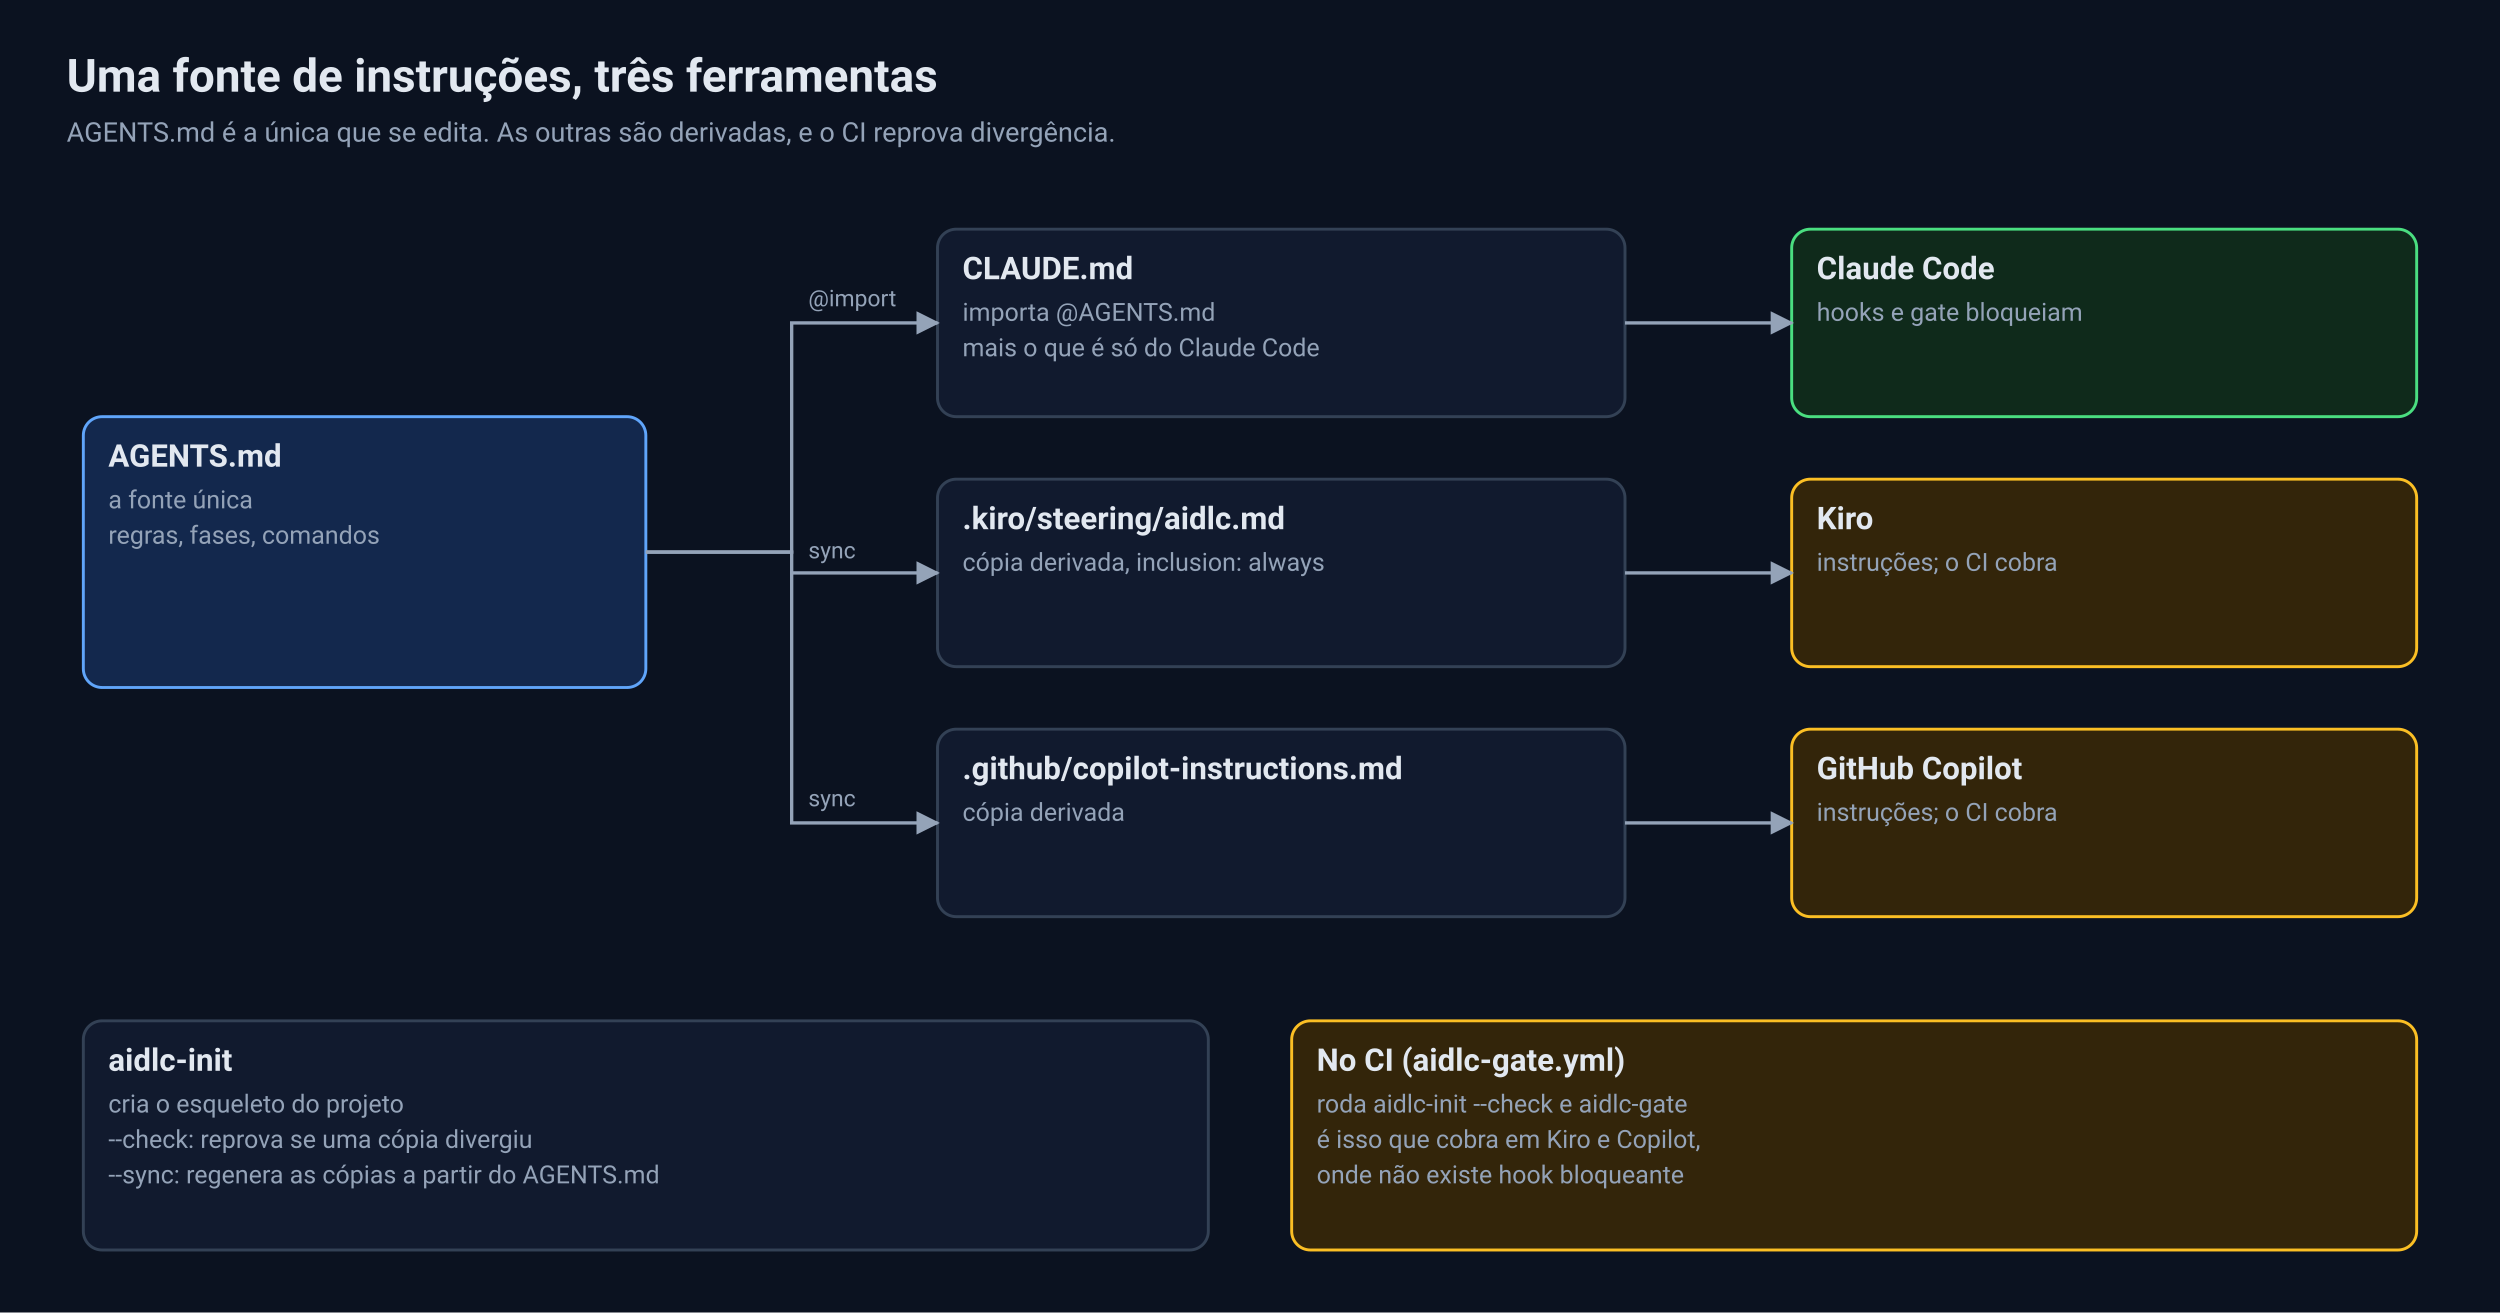
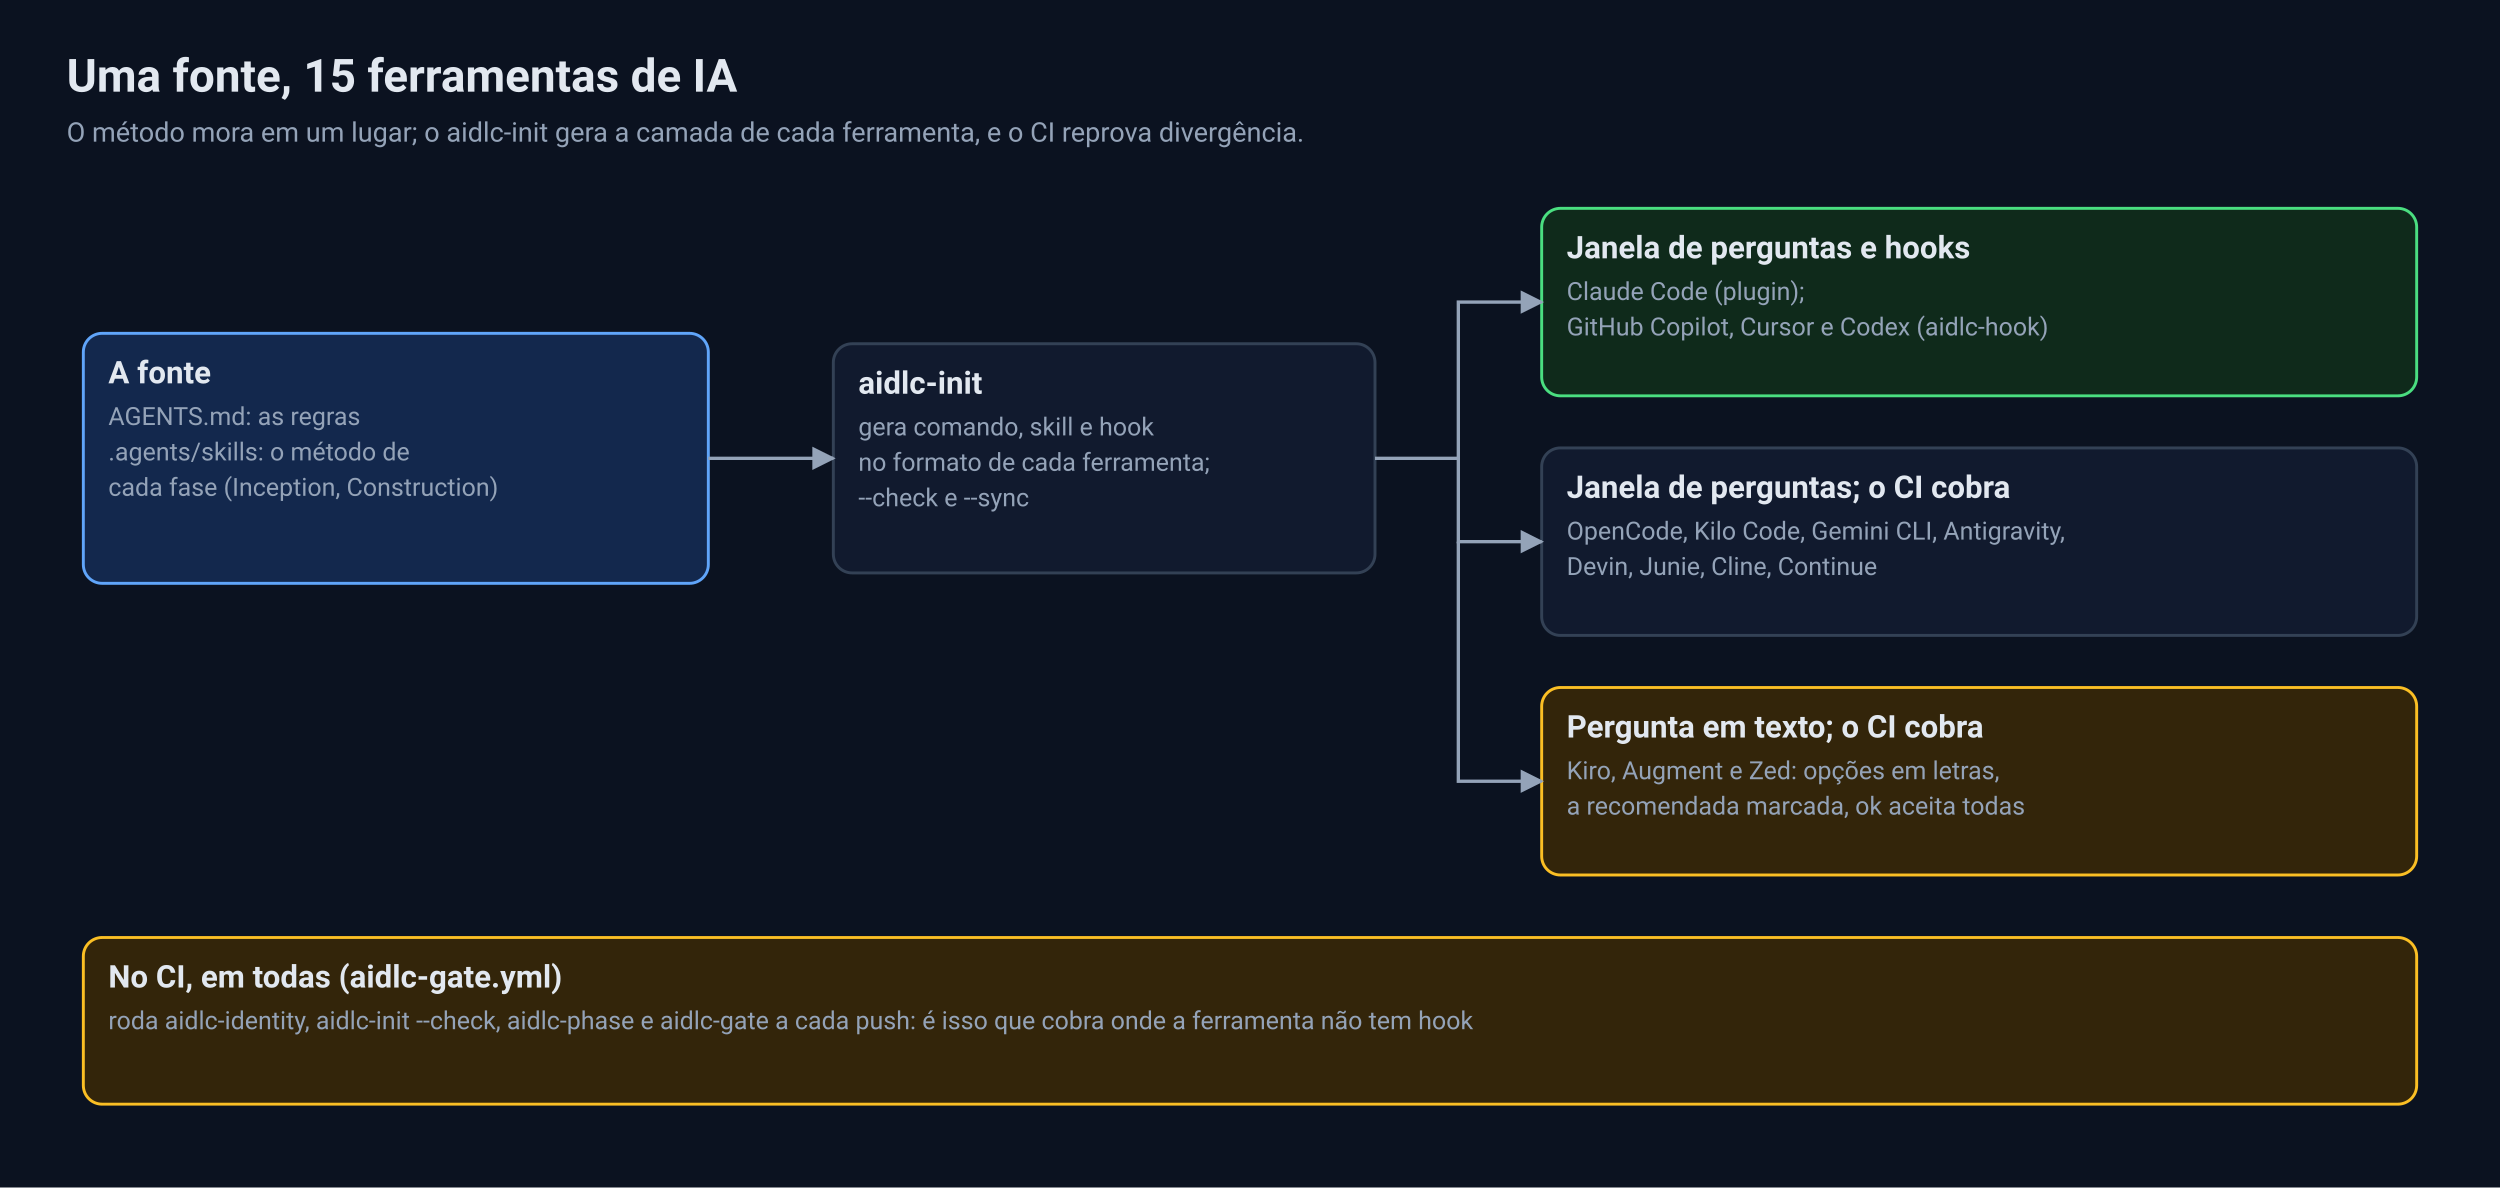
- <svg xmlns="http://www.w3.org/2000/svg" viewBox="0 0 1200 630" width="1200" height="630" font-family="system-ui, -apple-system, 'Segoe UI', Roboto, 'Helvetica Neue', Arial, sans-serif" role="img" aria-label="Uma fonte de instruções, três ferramentas">
-   <rect width="1200" height="630" fill="#0b1220" />
+ <svg xmlns="http://www.w3.org/2000/svg" viewBox="0 0 1200 570" width="1200" height="570" font-family="system-ui, -apple-system, 'Segoe UI', Roboto, 'Helvetica Neue', Arial, sans-serif" role="img" aria-label="Uma fonte, 15 ferramentas de IA">
+   <rect width="1200" height="570" fill="#0b1220" />
  <defs>
    <marker id="ponta-suave" viewBox="0 0 10 10" refX="9" refY="5" markerWidth="7" markerHeight="7" orient="auto-start-reverse">
      <path d="M0 0L10 5L0 10z" fill="#94a3b8" />
    </marker>
  </defs>
-   <text x="32" y="44" font-size="22" font-weight="700" fill="#e2e8f0">Uma fonte de instruções, três ferramentas</text>
-   <text x="32" y="68" font-size="13" fill="#94a3b8">AGENTS.md é a única que se edita. As outras são derivadas, e o CI reprova divergência.</text>
+   <text x="32" y="44" font-size="22" font-weight="700" fill="#e2e8f0">Uma fonte, 15 ferramentas de IA</text>
+   <text x="32" y="68" font-size="13" fill="#94a3b8">O método mora em um lugar; o aidlc-init gera a camada de cada ferramenta, e o CI reprova divergência.</text>
  <g>
-     <rect x="40" y="200" width="270" height="130" rx="9" fill="#13284d" stroke="#60a5fa" stroke-width="1.4" />
-     <text x="52" y="224" font-size="15" font-weight="700" fill="#e2e8f0">AGENTS.md</text>
-     <text x="52" y="244" font-size="12" fill="#94a3b8">a fonte única</text>
-     <text x="52" y="261" font-size="12" fill="#94a3b8">regras, fases, comandos</text>
+     <rect x="40" y="160" width="300" height="120" rx="9" fill="#13284d" stroke="#60a5fa" stroke-width="1.4" />
+     <text x="52" y="184" font-size="15" font-weight="700" fill="#e2e8f0">A fonte</text>
+     <text x="52" y="204" font-size="12" fill="#94a3b8">AGENTS.md: as regras</text>
+     <text x="52" y="221" font-size="12" fill="#94a3b8">.agents/skills: o método de</text>
+     <text x="52" y="238" font-size="12" fill="#94a3b8">cada fase (Inception, Construction)</text>
  </g>
  <g>
-     <rect x="450" y="110" width="330" height="90" rx="9" fill="#111a2e" stroke="#334155" stroke-width="1.4" />
-     <text x="462" y="134" font-size="15" font-weight="700" fill="#e2e8f0">CLAUDE.md</text>
-     <text x="462" y="154" font-size="12" fill="#94a3b8">importa @AGENTS.md</text>
-     <text x="462" y="171" font-size="12" fill="#94a3b8">mais o que é só do Claude Code</text>
+     <rect x="400" y="165" width="260" height="110" rx="9" fill="#111a2e" stroke="#334155" stroke-width="1.4" />
+     <text x="412" y="189" font-size="15" font-weight="700" fill="#e2e8f0">aidlc-init</text>
+     <text x="412" y="209" font-size="12" fill="#94a3b8">gera comando, skill e hook</text>
+     <text x="412" y="226" font-size="12" fill="#94a3b8">no formato de cada ferramenta;</text>
+     <text x="412" y="243" font-size="12" fill="#94a3b8">--check e --sync</text>
+   </g>
+   <path d="M340 220 L400 220" fill="none" stroke="#94a3b8" stroke-width="1.6" marker-end="url(#ponta-suave)" />
+   <g>
+     <rect x="740" y="100" width="420" height="90" rx="9" fill="#0f2a1b" stroke="#4ade80" stroke-width="1.4" />
+     <text x="752" y="124" font-size="15" font-weight="700" fill="#e2e8f0">Janela de perguntas e hooks</text>
+     <text x="752" y="144" font-size="12" fill="#94a3b8">Claude Code (plugin);</text>
+     <text x="752" y="161" font-size="12" fill="#94a3b8">GitHub Copilot, Cursor e Codex (aidlc-hook)</text>
  </g>
  <g>
-     <rect x="450" y="230" width="330" height="90" rx="9" fill="#111a2e" stroke="#334155" stroke-width="1.4" />
-     <text x="462" y="254" font-size="15" font-weight="700" fill="#e2e8f0">.kiro/steering/aidlc.md</text>
-     <text x="462" y="274" font-size="12" fill="#94a3b8">cópia derivada, inclusion: always</text>
+     <rect x="740" y="215" width="420" height="90" rx="9" fill="#111a2e" stroke="#334155" stroke-width="1.4" />
+     <text x="752" y="239" font-size="15" font-weight="700" fill="#e2e8f0">Janela de perguntas; o CI cobra</text>
+     <text x="752" y="259" font-size="12" fill="#94a3b8">OpenCode, Kilo Code, Gemini CLI, Antigravity,</text>
+     <text x="752" y="276" font-size="12" fill="#94a3b8">Devin, Junie, Cline, Continue</text>
  </g>
  <g>
-     <rect x="450" y="350" width="330" height="90" rx="9" fill="#111a2e" stroke="#334155" stroke-width="1.4" />
-     <text x="462" y="374" font-size="15" font-weight="700" fill="#e2e8f0">.github/copilot-instructions.md</text>
-     <text x="462" y="394" font-size="12" fill="#94a3b8">cópia derivada</text>
+     <rect x="740" y="330" width="420" height="90" rx="9" fill="#33250a" stroke="#fbbf24" stroke-width="1.4" />
+     <text x="752" y="354" font-size="15" font-weight="700" fill="#e2e8f0">Pergunta em texto; o CI cobra</text>
+     <text x="752" y="374" font-size="12" fill="#94a3b8">Kiro, Augment e Zed: opções em letras,</text>
+     <text x="752" y="391" font-size="12" fill="#94a3b8">a recomendada marcada, ok aceita todas</text>
  </g>
-   <path d="M310 265 L380 265 L380 155 L450 155" fill="none" stroke="#94a3b8" stroke-width="1.6" marker-end="url(#ponta-suave)" />
-   <path d="M380 275 L450 275" fill="none" stroke="#94a3b8" stroke-width="1.6" marker-end="url(#ponta-suave)" />
-   <path d="M310 265 L380 265 L380 395 L450 395" fill="none" stroke="#94a3b8" stroke-width="1.6" marker-end="url(#ponta-suave)" />
-   <text x="388" y="147" font-size="11" text-anchor="start" fill="#94a3b8">@import</text>
-   <text x="388" y="268" font-size="11" text-anchor="start" fill="#94a3b8">sync</text>
-   <text x="388" y="387" font-size="11" text-anchor="start" fill="#94a3b8">sync</text>
+   <path d="M660 220 L700 220 L700 145 L740 145" fill="none" stroke="#94a3b8" stroke-width="1.6" marker-end="url(#ponta-suave)" />
+   <path d="M700 220 L700 260 L740 260" fill="none" stroke="#94a3b8" stroke-width="1.6" marker-end="url(#ponta-suave)" />
+   <path d="M700 260 L700 375 L740 375" fill="none" stroke="#94a3b8" stroke-width="1.6" marker-end="url(#ponta-suave)" />
  <g>
-     <rect x="860" y="110" width="300" height="90" rx="9" fill="#0f2a1b" stroke="#4ade80" stroke-width="1.4" />
-     <text x="872" y="134" font-size="15" font-weight="700" fill="#e2e8f0">Claude Code</text>
-     <text x="872" y="154" font-size="12" fill="#94a3b8">hooks e gate bloqueiam</text>
-   </g>
-   <g>
-     <rect x="860" y="230" width="300" height="90" rx="9" fill="#33250a" stroke="#fbbf24" stroke-width="1.4" />
-     <text x="872" y="254" font-size="15" font-weight="700" fill="#e2e8f0">Kiro</text>
-     <text x="872" y="274" font-size="12" fill="#94a3b8">instruções; o CI cobra</text>
-   </g>
-   <g>
-     <rect x="860" y="350" width="300" height="90" rx="9" fill="#33250a" stroke="#fbbf24" stroke-width="1.4" />
-     <text x="872" y="374" font-size="15" font-weight="700" fill="#e2e8f0">GitHub Copilot</text>
-     <text x="872" y="394" font-size="12" fill="#94a3b8">instruções; o CI cobra</text>
-   </g>
-   <path d="M780 155 L860 155" fill="none" stroke="#94a3b8" stroke-width="1.6" marker-end="url(#ponta-suave)" />
-   <path d="M780 275 L860 275" fill="none" stroke="#94a3b8" stroke-width="1.6" marker-end="url(#ponta-suave)" />
-   <path d="M780 395 L860 395" fill="none" stroke="#94a3b8" stroke-width="1.6" marker-end="url(#ponta-suave)" />
-   <g>
-     <rect x="40" y="490" width="540" height="110" rx="9" fill="#111a2e" stroke="#334155" stroke-width="1.4" />
-     <text x="52" y="514" font-size="15" font-weight="700" fill="#e2e8f0">aidlc-init</text>
-     <text x="52" y="534" font-size="12" fill="#94a3b8">cria o esqueleto do projeto</text>
-     <text x="52" y="551" font-size="12" fill="#94a3b8">--check: reprova se uma cópia divergiu</text>
-     <text x="52" y="568" font-size="12" fill="#94a3b8">--sync: regenera as cópias a partir do AGENTS.md</text>
-   </g>
-   <g>
-     <rect x="620" y="490" width="540" height="110" rx="9" fill="#33250a" stroke="#fbbf24" stroke-width="1.4" />
-     <text x="632" y="514" font-size="15" font-weight="700" fill="#e2e8f0">No CI (aidlc-gate.yml)</text>
-     <text x="632" y="534" font-size="12" fill="#94a3b8">roda aidlc-init --check e aidlc-gate</text>
-     <text x="632" y="551" font-size="12" fill="#94a3b8">é isso que cobra em Kiro e Copilot,</text>
-     <text x="632" y="568" font-size="12" fill="#94a3b8">onde não existe hook bloqueante</text>
+     <rect x="40" y="450" width="1120" height="80" rx="9" fill="#33250a" stroke="#fbbf24" stroke-width="1.4" />
+     <text x="52" y="474" font-size="15" font-weight="700" fill="#e2e8f0">No CI, em todas (aidlc-gate.yml)</text>
+     <text x="52" y="494" font-size="12" fill="#94a3b8">roda aidlc-identity, aidlc-init --check, aidlc-phase e aidlc-gate a cada push: é isso que cobra onde a ferramenta não tem hook</text>
  </g>
</svg>
